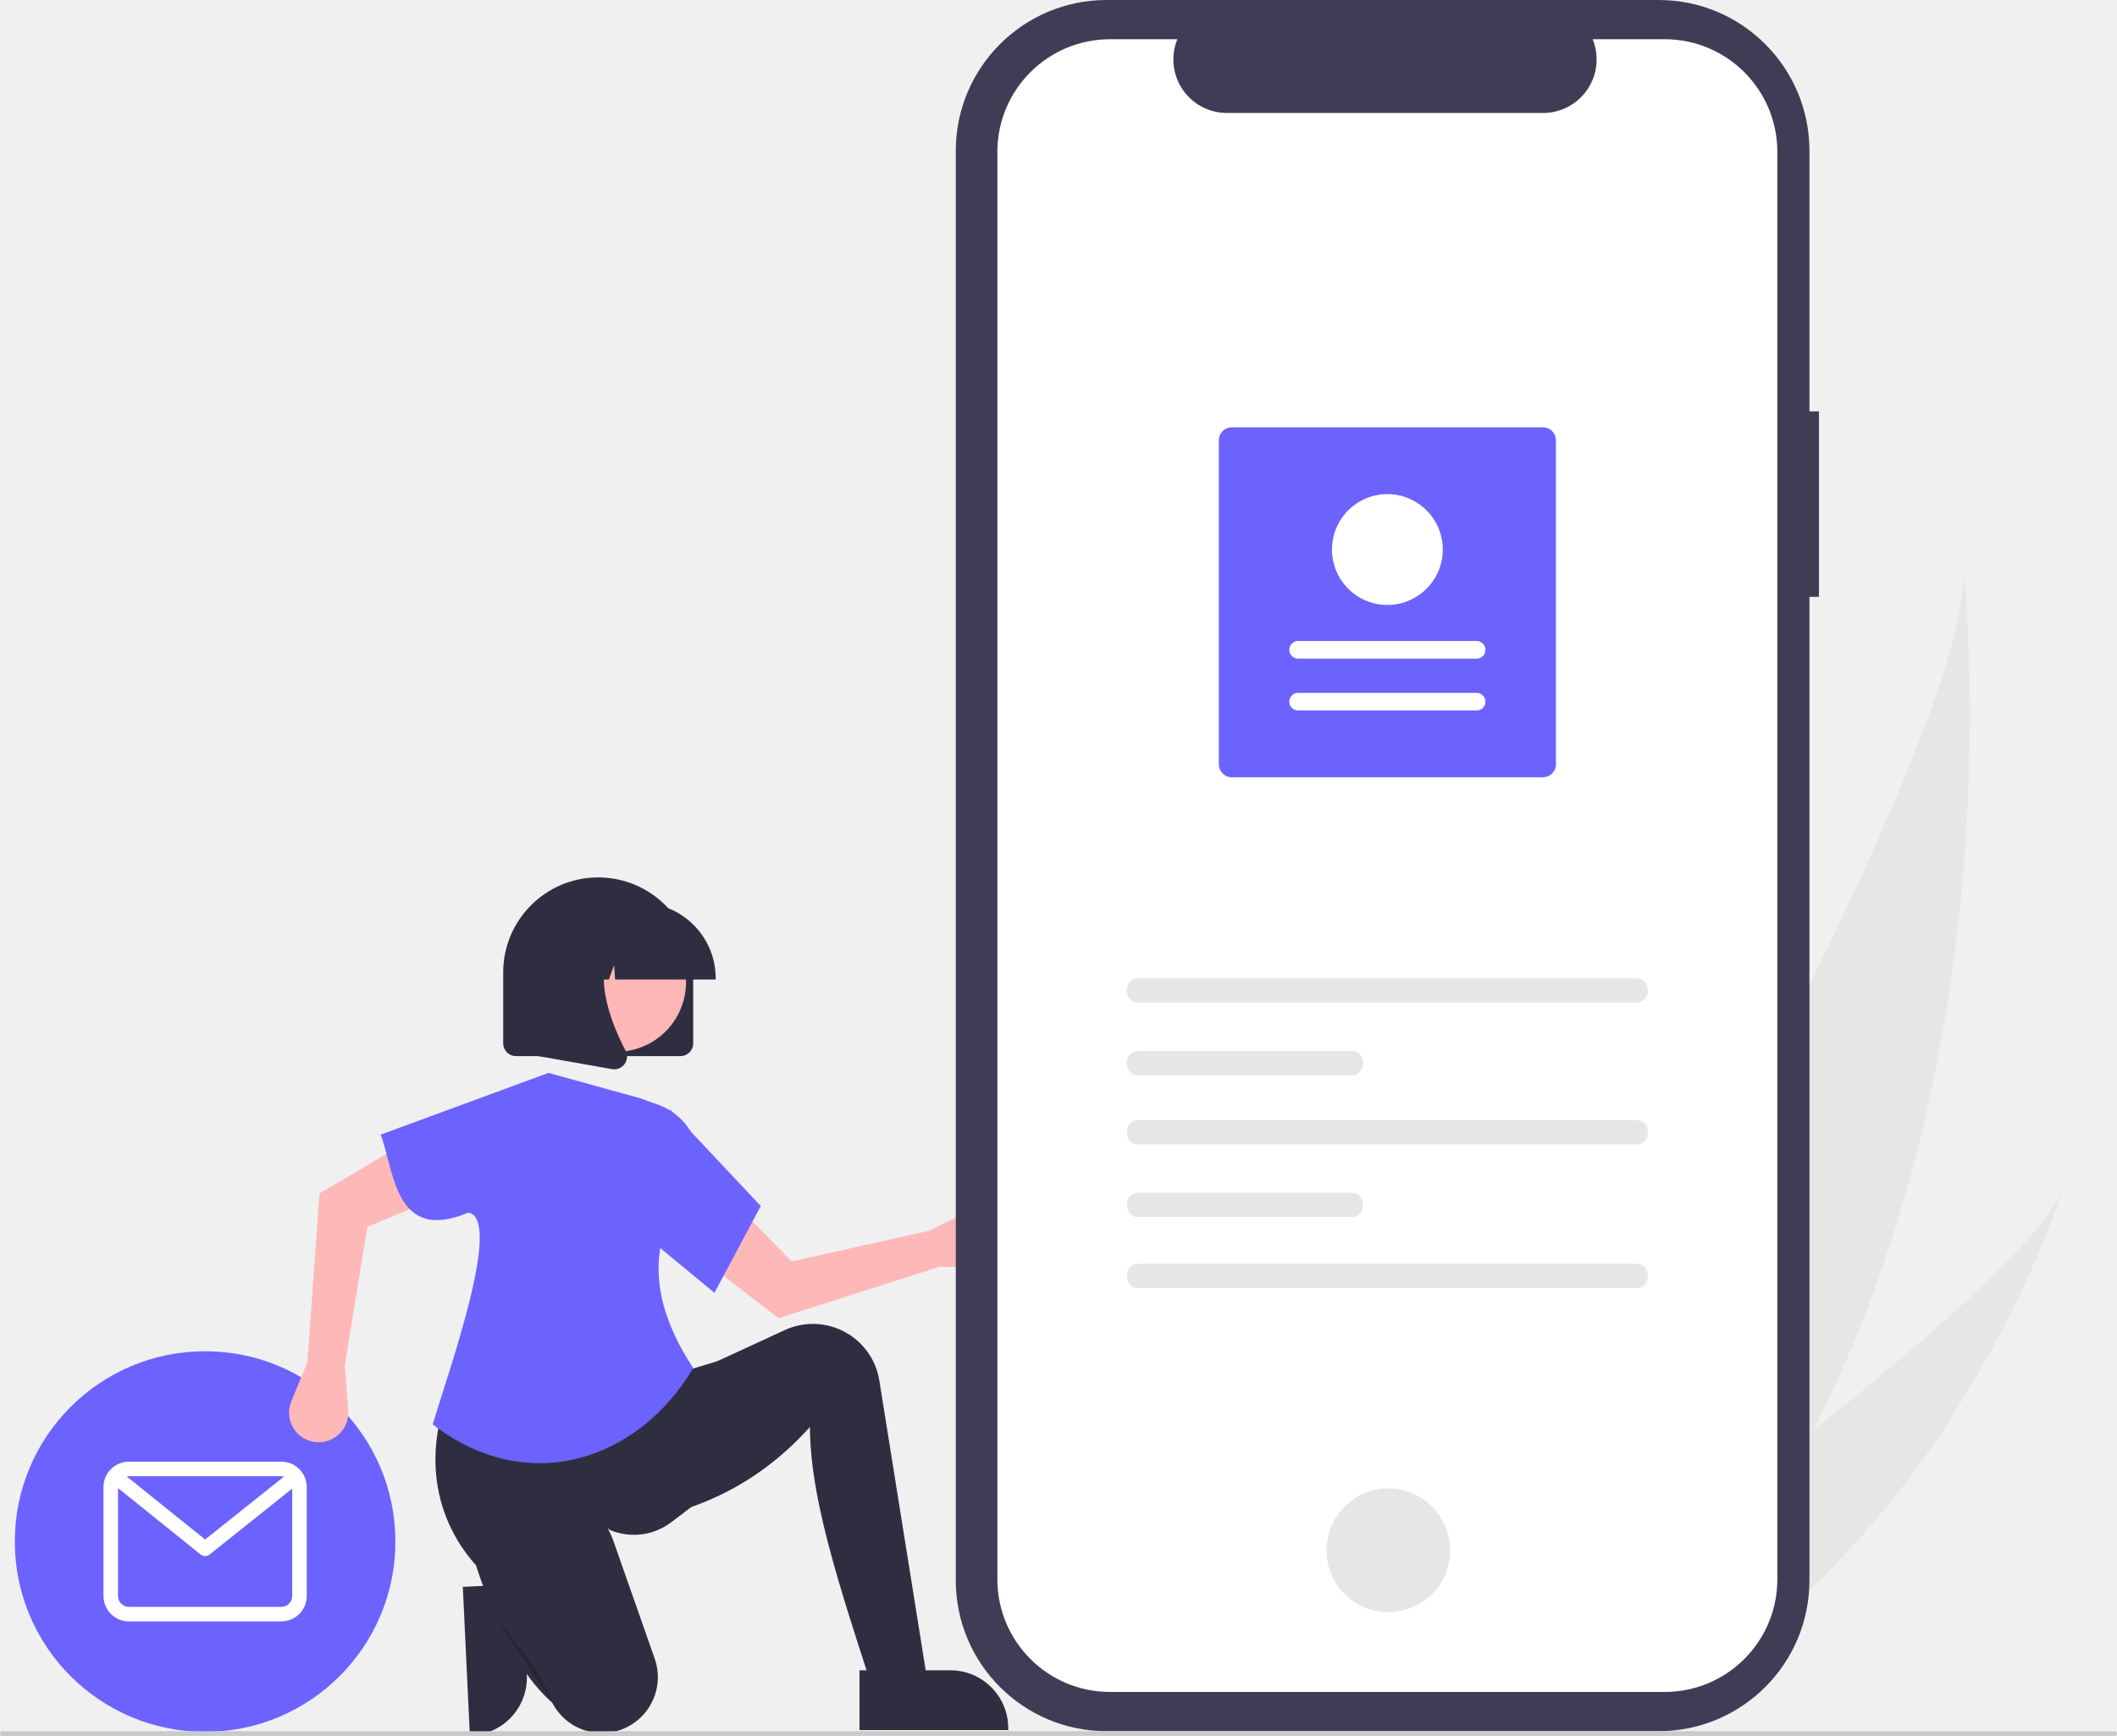
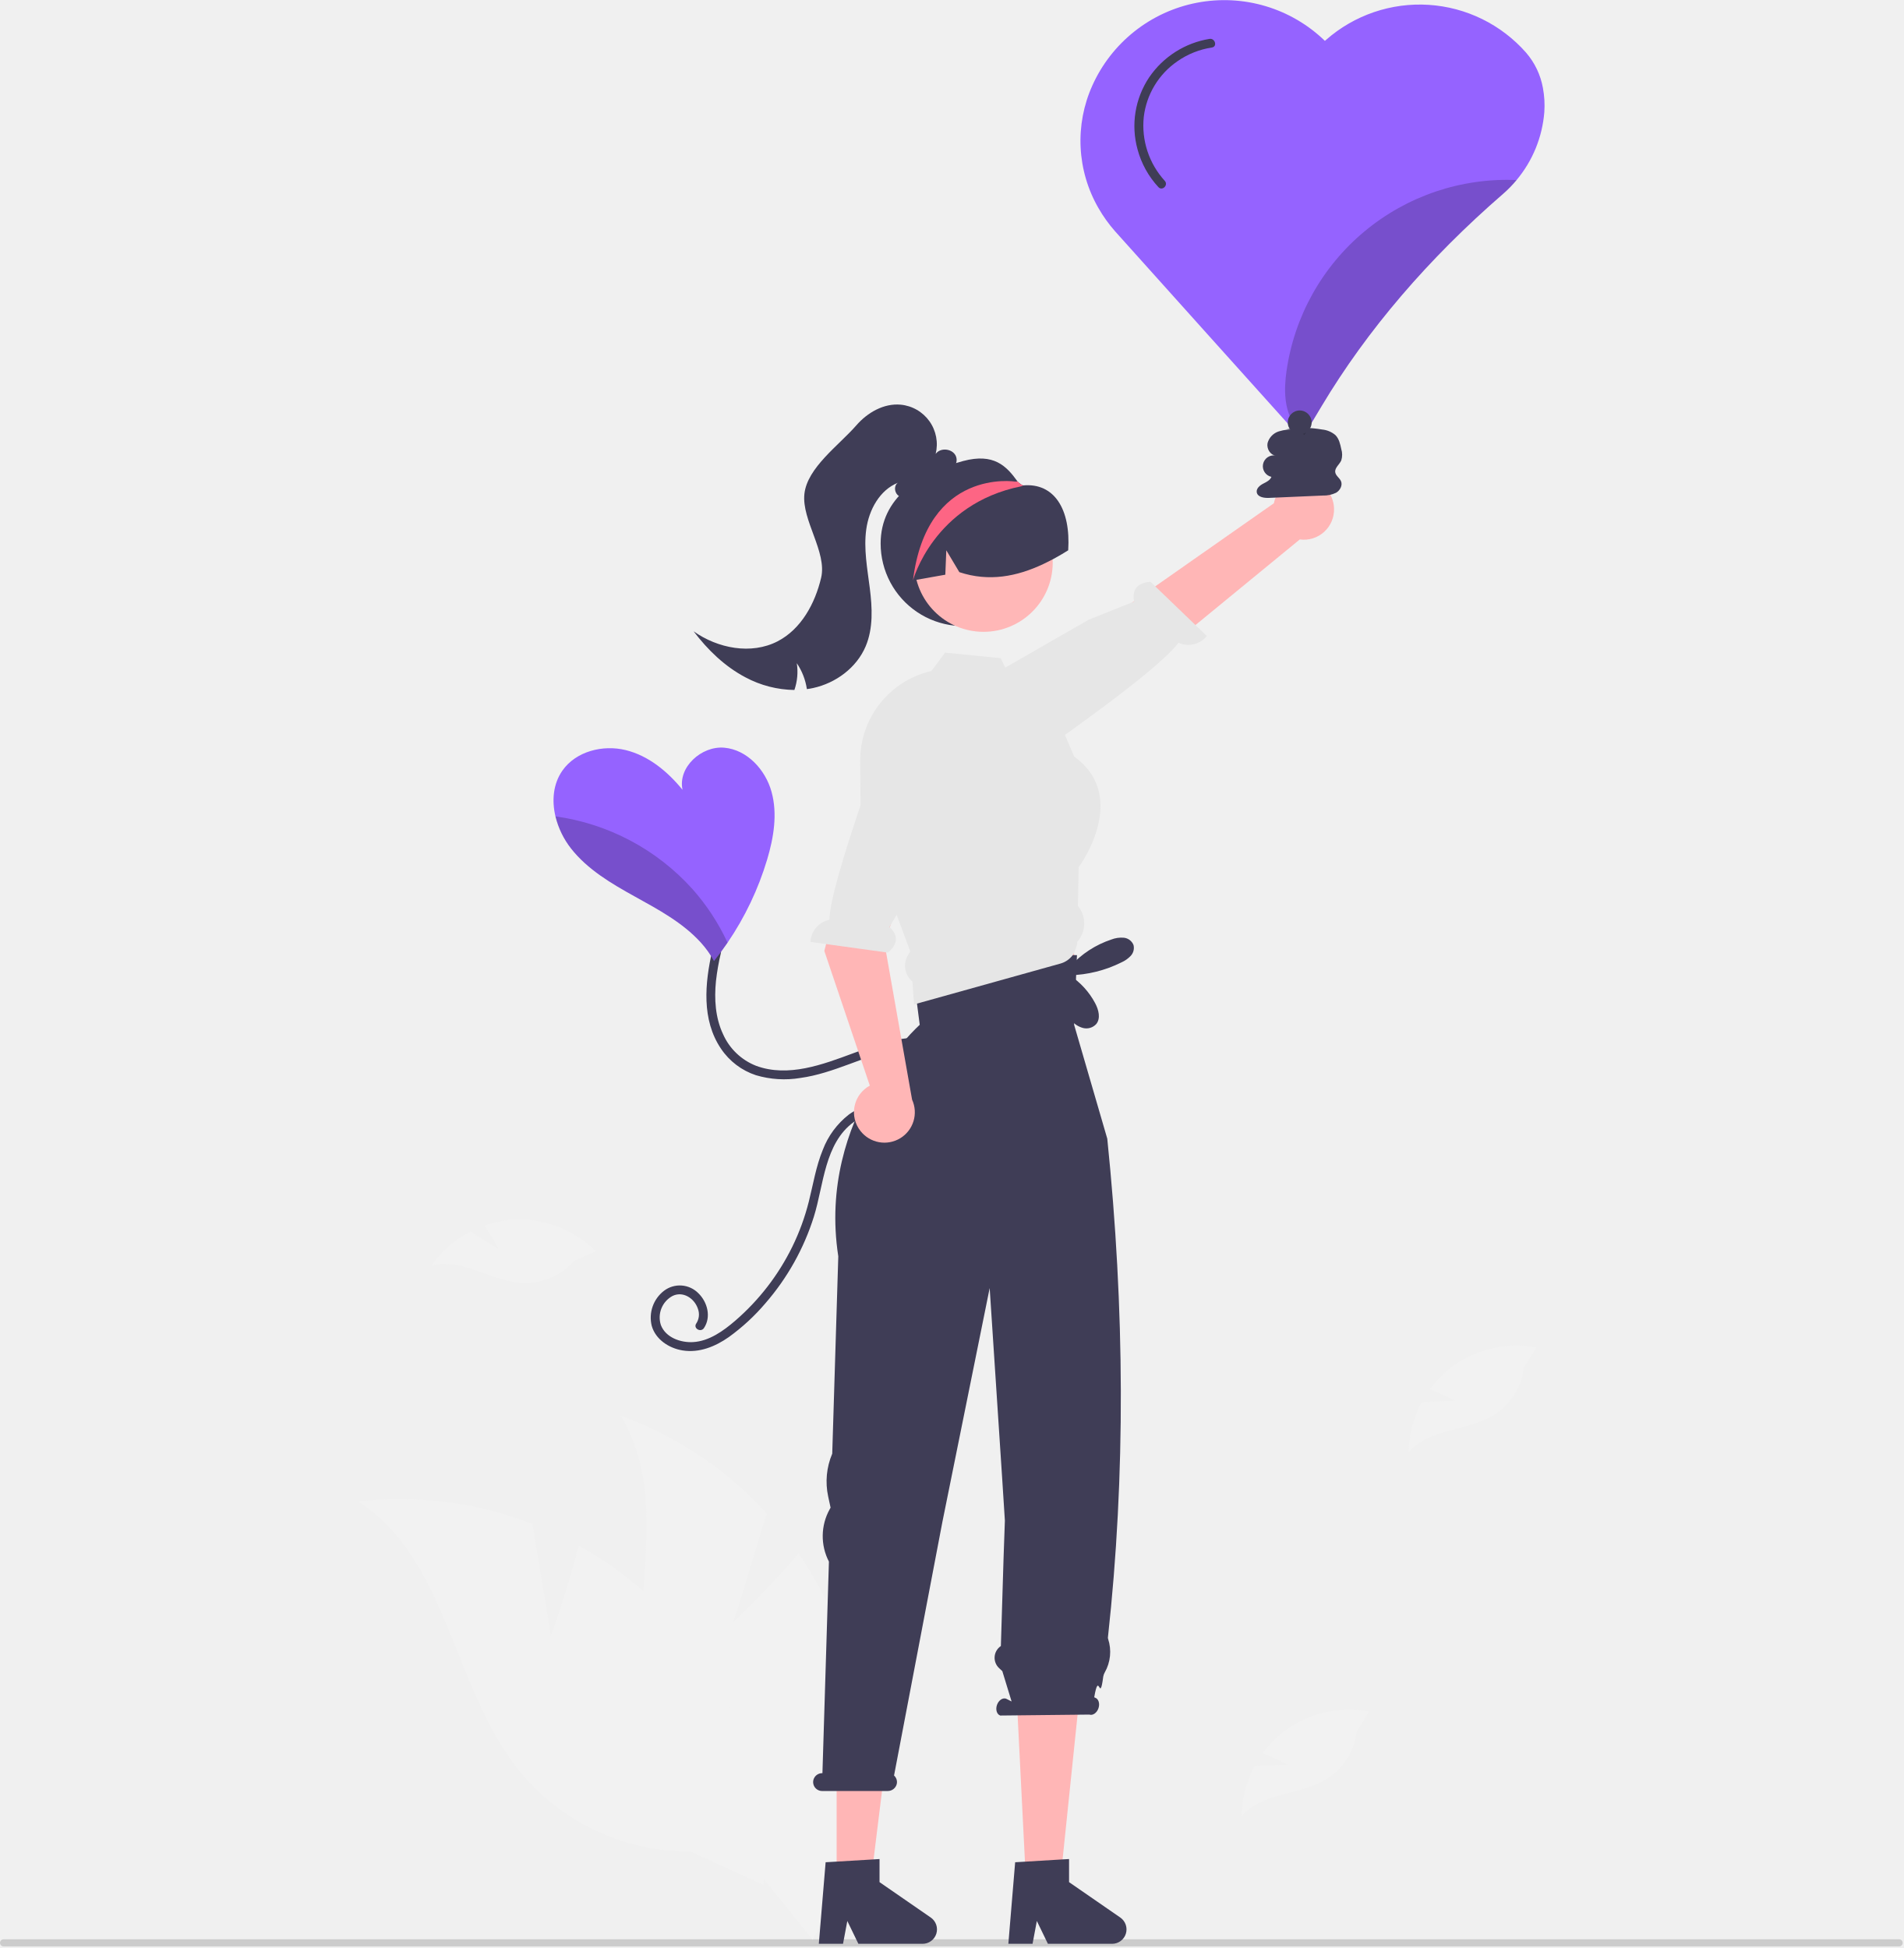
- <svg xmlns="http://www.w3.org/2000/svg" data-name="Layer 1" width="890" height="729.787" viewBox="0 0 890 729.787">
-   <path d="M374.677,751.016l1.81,38.157 0.0.002a24.345,24.345,0,0,1-23.164,25.469l-.79.037-2.964-62.474Z" transform="translate(-155 -85.10634)" fill="#2f2e41" />
-   <path d="M917.171,686.534c-18.173,35.465-41.224,69.764-70.389,100.808-.648.701-1.302,1.384-1.962,2.079l-69.101-32.713c.423-.702.886-1.491,1.385-2.353,29.683-50.787,208.865-360.591,203.203-430.758C980.966,329.384,1002.205,520.765,917.171,686.534Z" transform="translate(-155 -85.10634)" fill="#e6e6e6" />
-   <path d="M860.113,793.652c-.967.55-1.959,1.088-2.957,1.608l-51.838-24.541c.725-.514,1.569-1.122,2.539-1.806,15.881-11.403,63.105-45.613,109.314-82.38,49.658-39.511,98.152-81.964,105.354-102.228C1021.062,588.952,975.611,730.202,860.113,793.652Z" transform="translate(-155 -85.10634)" fill="#e6e6e6" />
-   <circle cx="86.23" cy="648.051" r="80" fill="#6c63ff" />
-   <path d="M273.275,699.586H209.184a10.694,10.694,0,0,0-10.682,10.682v45.779a10.694,10.694,0,0,0,10.682,10.682h64.091A10.694,10.694,0,0,0,283.957,756.046v-45.779A10.694,10.694,0,0,0,273.275,699.586Zm0,6.104a4.559,4.559,0,0,1,1.134.148l-33.172,26.461-32.978-26.515a4.58,4.58,0,0,1,.925-.094Zm0,54.935H209.184a4.583,4.583,0,0,1-4.578-4.578V710.679l34.711,27.909a3.052,3.052,0,0,0,3.815.007l34.72-27.697v45.148A4.583,4.583,0,0,1,273.275,760.624Z" transform="translate(-155 -85.10634)" fill="#fff" />
-   <path d="M549.968,617.658l17.9.147a12.454,12.454,0,0,0,12.398-14.43h0a12.454,12.454,0,0,0-17.807-9.191L545.579,602.513l-57.737,12.876-24.735-25.289-14.208,23.401,33.378,25.788Z" transform="translate(-155 -85.10634)" fill="#ffb8b8" />
-   <path d="M546.613,802.596l-21.089,4.056c-14.405-45.408-30.013-88.411-30.012-121.67-20.386,22.689-45.667,35.669-75.436,39.746l3.245-50.29,24.334-12.978,37.243-17.189a28.281,28.281,0,0,1,10.365-2.564h0a28.281,28.281,0,0,1,29.412,23.773Z" transform="translate(-155 -85.10634)" fill="#2f2e41" />
-   <path d="M445.627,718.644l-8.406,6.388a26.031,26.031,0,0,1-25.662,3.345h0C387.484,710.331,370.38,715.655,354.878,742.894c-18.594-20.985-23.182-51.295-6.587-82.651L440.355,662.27l18.656-5.678Z" transform="translate(-155 -85.10634)" fill="#2f2e41" />
-   <path d="M414.967,812.623h0a23.507,23.507,0,0,1-27.82-11.721c-8.274-7.287-15.255-17.721-21.309-30.409a235.353,235.353,0,0,1-11.167-28.683c-4.19-12.94,2.816-27.077,15.855-30.948q.582-.173,1.177-.326c17.406-4.469,35.281,5.571,41.231,22.528l17.301,49.308a23.507,23.507,0,0,1-14.398,29.964Q415.404,812.488,414.967,812.623Z" transform="translate(-155 -85.10634)" fill="#2f2e41" />
-   <path d="M362.891,764.878s20.278,22.712,24.334,35.69" transform="translate(-155 -85.10634)" opacity="0.2" style="isolation:isolate" />
-   <path d="M284.244,657.693l-6.787,16.564a12.454,12.454,0,0,0,8.791,16.872h0a12.454,12.454,0,0,0,15.149-13.118l-1.462-18.767,9.496-58.388,32.669-13.57-16.448-21.885L289.309,586.811Z" transform="translate(-155 -85.10634)" fill="#ffb8b8" />
-   <path d="M446.438,660.242c-23.306,39.147-69.767,54.306-109.56,23.652,7-23,29.6-86.567,15-89-31,13-31.045-17.523-36.843-32.799l70.569-25.956,38.123,10.545,7.815,2.773a26.42,26.42,0,0,1,17.582,24.537C433.109,597.129,421.254,621.809,446.438,660.242Z" transform="translate(-155 -85.10634)" fill="#6c63ff" />
-   <path d="M455.361,628.608,427.377,605.491l9.328-53.94,38.123,40.557Z" transform="translate(-155 -85.10634)" fill="#6c63ff" />
-   <path id="bc7f4772-a479-43ba-84b6-0038831d0625-72" data-name="b82a9922-ead1-40af-af3b-f133b244cde7" d="M919.705,258.051h-4v-109.545a63.4,63.4,0,0,0-63.4-63.4h-232.087a63.4,63.4,0,0,0-63.4,63.4v600.974a63.4,63.4,0,0,0,63.4,63.4H852.303a63.4,63.4,0,0,0,63.4-63.4V336.027h4Z" transform="translate(-155 -85.10634)" fill="#3f3d56" />
-   <path id="e7549b14-e146-4c1f-8b4f-7638ef62aaf0-73" data-name="b2a7827b-2d2c-407d-93be-35e4c67116bc" d="M854.862,101.599h-30.295a22.495,22.495,0,0,1-20.828,30.994h-132.959a22.495,22.495,0,0,1-20.827-30.991h-28.3a47.348,47.348,0,0,0-47.348,47.348v600.089a47.348,47.348,0,0,0,47.348,47.348H854.854a47.348,47.348,0,0,0,47.348-47.348v-0h0V148.947a47.348,47.348,0,0,0-47.348-47.348h.009Z" transform="translate(-155 -85.10634)" fill="#fff" />
-   <circle id="f4a12a6a-3235-4aa9-87a4-fdfa38e5097e" data-name="e6b07811-3d0f-4972-ba4c-46b0c6566e33" cx="583.658" cy="651.746" r="26" fill="#e6e6e6" />
-   <path d="M633.182,496.405c-2.458,0-4.458,2.283-4.458,5.088s2,5.088,4.458,5.088H843.325c2.458,0,4.458-2.283,4.458-5.088s-2-5.088-4.458-5.088Z" transform="translate(-155 -85.10634)" fill="#e6e6e6" />
-   <path d="M633.182,616.405c-2.458,0-4.458,2.283-4.458,5.088s2,5.088,4.458,5.088H843.325c2.458,0,4.458-2.283,4.458-5.088s-2-5.088-4.458-5.088Z" transform="translate(-155 -85.10634)" fill="#e6e6e6" />
-   <path d="M633.182,526.932c-2.458,0-4.458,2.283-4.458,5.088s2,5.088,4.458,5.088h90.425c2.458,0,4.458-2.283,4.458-5.088s-2-5.088-4.458-5.088Z" transform="translate(-155 -85.10634)" fill="#e6e6e6" />
-   <path d="M633.182,556.03c-2.458,0-4.458,2.283-4.458,5.088s2,5.088,4.458,5.088H843.325c2.458,0,4.458-2.283,4.458-5.088s-2-5.088-4.458-5.088Z" transform="translate(-155 -85.10634)" fill="#e6e6e6" />
-   <path d="M633.182,586.558c-2.458,0-4.458,2.283-4.458,5.088s2,5.088,4.458,5.088h90.425c2.458,0,4.458-2.283,4.458-5.088s-2-5.088-4.458-5.088Z" transform="translate(-155 -85.10634)" fill="#e6e6e6" />
-   <path d="M672.853,264.733H803.667a5.457,5.457,0,0,1,5.451,5.451V406.421a5.457,5.457,0,0,1-5.451,5.451H672.853a5.457,5.457,0,0,1-5.451-5.451V270.184A5.457,5.457,0,0,1,672.853,264.733Z" transform="translate(-155 -85.10634)" fill="#6c63ff" />
-   <path d="M775.793,383.777a3.7,3.7,0,1,0,.004-7.401H700.727a3.7,3.7,0,1,0-.004,7.401H775.793Z" transform="translate(-155 -85.10634)" fill="#fff" />
-   <path d="M775.793,361.975a3.7,3.7,0,0,0,0-7.401H700.727a3.7,3.7,0,1,0-.004,7.401H775.793Z" transform="translate(-155 -85.10634)" fill="#fff" />
-   <path d="M738.26,292.828a23.293,23.293,0,1,1-23.293,23.293v0A23.319,23.319,0,0,1,738.26,292.828Z" transform="translate(-155 -85.10634)" fill="#fff" />
-   <path d="M441.064,529.077H371.914a5.371,5.371,0,0,1-5.365-5.365V493.906a39.94,39.94,0,1,1,79.88,0v29.806A5.371,5.371,0,0,1,441.064,529.077Z" transform="translate(-155 -85.10634)" fill="#2f2e41" />
-   <circle cx="414.124" cy="497.999" r="29.283" transform="translate(-376.4859 537.3971) rotate(-61.33682)" fill="#ffb6b6" />
-   <path d="M455.878,496.886H413.595l-.434-6.071-2.168,6.071h-6.511l-.859-12.032-4.297,12.032h-12.598V496.29a31.63,31.63,0,0,1,31.594-31.594h5.961A31.63,31.63,0,0,1,455.878,496.29Z" transform="translate(-155 -85.10634)" fill="#2f2e41" />
-   <path d="M413.248,534.64a5.481,5.481,0,0,1-.949-.084l-30.962-5.463V477.923h34.083l-.844.984c-11.74,13.692-2.895,35.894,3.422,47.91a5.286,5.286,0,0,1-.42,5.612A5.344,5.344,0,0,1,413.248,534.64Z" transform="translate(-155 -85.10634)" fill="#2f2e41" />
-   <path d="M516.333,787.282l38.2-.002h.002A24.345,24.345,0,0,1,578.878,811.624v.791l-62.544.002Z" transform="translate(-155 -85.10634)" fill="#2f2e41" />
-   <path d="M1044,814.894H156a1,1,0,0,1,0-2h888a1,1,0,0,1,0,2Z" transform="translate(-155 -85.10634)" fill="#cacaca" />
+ <svg xmlns="http://www.w3.org/2000/svg" width="638" height="653" viewBox="0 0 638 653" fill="none">
+   <g clip-path="url(#clip0_2935_423)">
+     <path d="M637.67 651.268C637.671 651.425 637.64 651.58 637.58 651.724C637.521 651.869 637.433 652 637.323 652.111C637.212 652.221 637.081 652.309 636.936 652.369C636.791 652.428 636.636 652.459 636.48 652.458H1.19C0.874 652.458 0.572 652.333 0.349 652.11C0.125 651.886 0 651.584 0 651.268C0 650.953 0.125 650.65 0.349 650.427C0.572 650.204 0.874 650.078 1.19 650.078H636.48C636.636 650.078 636.791 650.108 636.936 650.168C637.08 650.227 637.212 650.315 637.323 650.426C637.433 650.536 637.521 650.668 637.58 650.812C637.64 650.957 637.671 651.112 637.67 651.268Z" fill="#CCCCCC" />
+     <path d="M517.096 29.477C516.312 25.111 514.371 21.037 511.476 17.677C507.359 12.99 502.358 9.161 496.761 6.407C491.163 3.653 485.078 2.029 478.853 1.627C472.628 1.225 466.384 2.053 460.479 4.064C454.574 6.075 449.122 9.229 444.436 13.347L444.036 13.707C438.442 8.285 431.624 4.291 424.159 2.065C416.694 -0.162 408.802 -0.556 401.152 0.916C393.502 2.388 386.32 5.682 380.214 10.52C374.108 15.358 369.258 21.596 366.076 28.707C363.152 35.214 361.811 42.321 362.164 49.446C362.517 56.571 364.553 63.511 368.106 69.697C369.7 72.486 371.573 75.106 373.696 77.517C375.886 80.017 435.006 145.787 435.596 146.447C435.667 146.529 435.754 146.595 435.853 146.639C435.951 146.684 436.058 146.707 436.166 146.707C436.186 146.707 436.216 146.697 436.246 146.697C436.288 146.696 436.329 146.686 436.366 146.667C436.561 146.619 436.73 146.497 436.836 146.327L437.146 145.817L437.516 145.187L442.986 136.047C458.156 110.697 478.606 86.777 503.776 64.957C505.397 63.55 506.899 62.011 508.266 60.357C513.652 53.918 516.902 45.964 517.566 37.597C517.756 34.881 517.598 32.152 517.096 29.477Z" fill="#9563FF" />
+     <path d="M245.859 543.634L256.993 507.374C243.597 492.63 226.804 481.379 208.073 474.598C226.373 504.916 208.64 544.468 216.03 579.102C218.417 589.886 223.201 599.995 230.026 608.68C236.852 617.364 245.544 624.401 255.459 629.269L272.355 650.204C281.213 634.729 286.61 617.517 288.175 599.755C289.741 581.993 287.436 564.102 281.422 547.316C277.954 537.933 273.319 529.023 267.625 520.798C257.585 532.602 245.859 543.634 245.859 543.634Z" fill="#F2F2F2" />
+     <path d="M184.638 548.268L178.432 510.847C159.866 503.625 139.818 501.044 120.028 503.329C149.93 522.304 151.697 565.613 173.757 593.316C180.704 601.904 189.494 608.818 199.476 613.547C209.458 618.276 220.376 620.698 231.422 620.633L255.881 631.835C256.907 614.034 254.062 596.222 247.541 579.626C241.021 563.03 230.979 548.045 218.11 535.703C210.821 528.851 202.699 522.944 193.935 518.121C190.212 533.164 184.638 548.268 184.638 548.268Z" fill="#F2F2F2" />
+     <path d="M306.87 302.877L303.796 310.027L308.82 335.423L360.075 328.296L359.666 297.33L358.637 290.547L306.87 302.877Z" fill="#FFB6B6" />
+     <path d="M280.389 632.005H291.697L297.078 588.389H280.389V632.005Z" fill="#FFB6B6" />
+     <path d="M311.938 642.786L294.768 630.923V623.178L292.772 623.302L280.389 624.04L276.703 624.255L274.423 651.597H282.532L283.972 643.942L287.681 651.597H309.194C310.224 651.597 311.227 651.267 312.057 650.656C312.887 650.045 313.5 649.184 313.806 648.201C314.113 647.217 314.097 646.161 313.761 645.187C313.425 644.213 312.786 643.371 311.938 642.786Z" fill="#3F3D56" />
+     <path d="M343.907 632.005H355.215L361.867 567.792L340.619 566.521L343.907 632.005Z" fill="#FFB6B6" />
+     <path d="M375.457 642.786L358.287 630.923V623.178L356.11 623.302L343.511 624.062L340.222 624.255L337.942 651.597H346.051L347.491 643.942L351.2 651.597H372.713C373.743 651.597 374.746 651.267 375.576 650.656C376.406 650.045 377.019 649.184 377.325 648.201C377.631 647.217 377.616 646.161 377.28 645.187C376.944 644.213 376.305 643.371 375.457 642.786Z" fill="#3F3D56" />
+     <path d="M275.589 594.391H275.633L277.808 523.473C276.4 520.758 275.686 517.738 275.729 514.68C275.771 511.623 276.569 508.623 278.051 505.949L278.362 505.385L277.555 501.643C276.518 496.835 276.994 491.824 278.917 487.297L280.946 421.143C273.698 374.169 308.24 343.535 308.24 343.535L305.066 318.914L360.936 320.184L359.986 343.535L371.095 381.703C376.941 438.662 377.289 494.464 371.308 548.934C371.296 549.09 371.319 549.248 371.376 549.394C371.983 551.239 372.197 553.191 372.003 555.124C371.81 557.056 371.214 558.927 370.253 560.616C370.004 561.046 369.833 561.518 369.747 562.008C368.515 571.557 368.355 559.478 366.722 568.943L367.04 569.103C368.184 569.498 368.674 571.083 368.136 572.643C367.597 574.203 366.234 575.148 365.09 574.753L335.223 575.072C334.079 574.677 333.588 573.093 334.126 571.532C334.665 569.972 336.029 569.028 337.173 569.422L339.031 570.362L335.922 560.192L334.833 559.174C334.31 558.687 333.905 558.088 333.648 557.422C333.39 556.755 333.286 556.04 333.344 555.328C333.402 554.616 333.62 553.926 333.982 553.311C334.344 552.695 334.841 552.169 335.435 551.773L336.338 522.245L336.778 509.745L335.872 495.564L331.683 431.779L315.828 510.217L299.633 595.181C300.01 595.522 300.294 595.954 300.457 596.436C300.62 596.918 300.656 597.434 300.561 597.934C300.412 598.632 300.025 599.257 299.466 599.701C298.906 600.146 298.21 600.381 297.496 600.368H275.51C275.049 600.368 274.594 600.261 274.182 600.056C273.769 599.851 273.409 599.554 273.13 599.187C272.85 598.82 272.66 598.393 272.573 597.941C272.485 597.488 272.504 597.022 272.626 596.577C272.812 595.938 273.202 595.378 273.738 594.983C274.273 594.588 274.924 594.38 275.589 594.391Z" fill="#3F3D56" />
+     <path d="M295.14 182.202C295.139 186.73 296.249 191.189 298.372 195.188C300.496 199.187 303.57 202.603 307.322 205.137C311.074 207.671 315.392 209.245 319.894 209.721C324.397 210.197 328.948 209.56 333.147 207.867C337.347 206.174 341.066 203.475 343.979 200.009C346.892 196.542 348.91 192.414 349.854 187.986C350.799 183.557 350.643 178.965 349.399 174.611C348.154 170.258 345.861 166.276 342.718 163.016L342.586 162.884C342.364 162.651 342.143 162.419 341.911 162.197L341.906 162.197L341.903 162.194L341.9 162.191L341.9 162.186C341.582 161.955 341.29 161.692 341.025 161.401C337.291 156.183 333.057 151.807 322.802 154.541C308.037 158.476 295.14 166.922 295.14 182.202Z" fill="#3F3D56" />
+     <path d="M447.091 170.361C447.154 171.841 446.892 173.317 446.322 174.684C445.753 176.052 444.891 177.278 443.796 178.276C442.702 179.274 441.402 180.02 439.988 180.462C438.574 180.903 437.08 181.029 435.612 180.831L364.275 239.378L353.378 220.226L426.927 168.699C427.424 166.255 428.799 164.078 430.794 162.58C432.788 161.083 435.262 160.369 437.748 160.574C440.233 160.778 442.557 161.888 444.279 163.692C446.001 165.496 447.002 167.869 447.091 170.361Z" fill="#FFB6B6" />
+     <path d="M334.152 256.643C334.152 256.643 336.476 261.465 345.515 254.616C352.751 249.132 387.296 225.474 394.969 215.473C396.579 216.201 398.386 216.372 400.104 215.96C401.822 215.548 403.354 214.576 404.459 213.197L385.585 195.025C379.663 195.425 379.602 199.388 380.109 201.664L364.941 207.691L325.435 230.389L332.411 253.187L334.152 256.643Z" fill="#E6E6E6" />
+     <path d="M329.617 211.797C342.428 211.797 352.812 201.412 352.812 188.602C352.812 175.791 342.428 165.406 329.617 165.406C316.807 165.406 306.422 175.791 306.422 188.602C306.422 201.412 316.807 211.797 329.617 211.797Z" fill="#FFB7B7" />
+     <path d="M361.259 303.656L361.497 290.716C362.438 289.424 370.331 278.14 368.562 266.867C367.734 261.56 364.853 257.103 360.022 253.633L356.904 246.375L352.288 235.646L338.781 227.606L336.91 223.795L335.368 220.631L316.735 218.771L312.142 224.952L312.052 224.964C307.831 225.923 303.867 227.779 300.427 230.407C296.652 233.272 293.591 236.972 291.486 241.218C289.38 245.464 288.288 250.141 288.293 254.88L288.406 269.918L288.429 272.072L288.44 274.159L300.065 305.448L300.507 306.661L305.066 318.92L304.283 320.213C303.441 321.62 303.13 323.282 303.406 324.898C303.683 326.515 304.529 327.978 305.792 329.025L306.336 336.691L307.323 336.419L312.936 334.854L355.395 323.003C356.994 322.557 358.406 321.606 359.421 320.293C359.458 320.245 359.492 320.196 359.523 320.145C359.691 319.937 359.84 319.713 359.966 319.476C360.93 317.038 361.032 316.38 361.043 315.7C362.453 314.094 363.267 312.052 363.349 309.917C363.432 307.782 362.778 305.683 361.497 303.974L361.259 303.656Z" fill="#E6E6E6" />
+     <path d="M305.342 194.684C305.552 194.65 305.762 194.606 305.973 194.573C309.591 193.931 313.209 193.301 316.816 192.648L317.148 184.471L321.518 191.796C331.488 195.104 340.815 193.234 349.59 189.107C352.484 187.733 355.292 186.185 357.999 184.471C358.89 170.642 353.299 161.789 342.895 162.718C342.515 162.752 342.243 162.364 341.911 162.198L341.906 162.197L341.903 162.195L341.9 162.191L341.9 162.187C341.335 161.921 340.76 161.667 340.185 161.434C335.68 159.674 330.769 159.228 326.021 160.149C321.273 161.069 316.884 163.318 313.364 166.635C306.283 173.395 303.096 184.559 305.342 194.684Z" fill="#3F3D56" />
+     <path d="M320.455 155.208C320.223 156.007 319.764 156.721 319.134 157.265C318.504 157.808 317.73 158.157 316.905 158.27C313.787 162.125 310.214 166.208 305.327 166.979C303.93 167.276 302.472 167.024 301.255 166.276C301.107 166.183 300.97 166.072 300.847 165.947C299.69 164.847 299.6 162.636 300.972 161.808C294.825 164.246 291.23 170.88 290.323 177.424C289.416 183.967 290.675 190.579 291.502 197.134C292.33 203.689 292.693 210.572 290.119 216.662C287.08 223.841 280.094 229.001 272.473 230.645C271.792 230.793 271.112 230.917 270.42 230.997C269.961 227.884 268.805 224.915 267.041 222.31C267.507 225.325 267.231 228.408 266.236 231.292C260.505 231.212 254.877 229.758 249.826 227.05C242.919 223.41 237.17 217.853 232.463 211.627C240.572 217.377 251.776 219.532 260.599 214.984C268.492 210.901 273.153 202.328 275.195 193.686C277.236 185.033 268.656 174.432 269.586 165.598C270.527 156.763 281.182 149.265 287.011 142.563C290.731 138.287 296.22 135.123 301.879 135.656C303.79 135.838 305.64 136.43 307.301 137.392C308.963 138.353 310.398 139.661 311.509 141.227C312.62 142.793 313.38 144.58 313.738 146.466C314.095 148.352 314.043 150.293 313.583 152.157C315.193 149.877 319.355 150.376 320.387 152.973C320.664 153.689 320.688 154.477 320.455 155.208Z" fill="#3F3D56" />
+     <path d="M305.973 194.573C305.973 194.573 312.844 168.925 342.298 163.005C342.331 162.994 342.442 162.95 342.586 162.884C342.674 162.828 342.785 162.773 342.895 162.718C342.563 162.53 342.243 162.364 341.911 162.198L341.906 162.197L341.903 162.194L341.9 162.191L341.9 162.187C341.612 161.921 341.324 161.656 341.025 161.401L340.185 161.434C340.185 161.434 310.631 156.754 305.973 194.573Z" fill="#FD6584" />
+     <path d="M379.893 316.796C379.63 316.128 379.188 315.546 378.616 315.113C378.044 314.68 377.364 314.412 376.65 314.34C375.219 314.215 373.779 314.424 372.442 314.949C367.195 316.696 362.485 319.759 358.759 323.844L358.822 326.44C357.073 328.672 356.139 331.435 356.176 334.271C356.213 337.106 357.219 339.844 359.026 342.029C360.047 343.287 361.44 344.189 363.005 344.605C363.787 344.8 364.607 344.78 365.379 344.547C366.151 344.315 366.846 343.878 367.39 343.283C368.958 341.373 368.2 338.497 367.048 336.311C365.036 332.51 362.091 329.282 358.491 326.929C364.503 326.776 370.409 325.308 375.793 322.628C376.986 322.106 378.063 321.351 378.959 320.407C379.402 319.93 379.72 319.35 379.883 318.719C380.046 318.089 380.049 317.428 379.893 316.796Z" fill="#3F3D56" />
+     <path d="M487.702 469.549L476.477 469.994C473.671 475.183 472.173 480.979 472.115 486.878C478.793 478.791 491.584 479.868 500.538 474.407C503.318 472.683 505.673 470.355 507.431 467.596C509.188 464.837 510.303 461.718 510.691 458.47L514.884 451.696C509.691 450.738 504.352 450.917 499.235 452.222C494.118 453.526 489.345 455.924 485.244 459.251C482.962 461.14 480.927 463.309 479.186 465.706C483.469 467.355 487.702 469.549 487.702 469.549Z" fill="#F2F2F2" />
+     <path d="M431.702 591.549L420.477 591.994C417.671 597.183 416.173 602.979 416.115 608.878C422.793 600.791 435.584 601.868 444.538 596.407C447.318 594.683 449.673 592.355 451.431 589.596C453.188 586.837 454.303 583.718 454.691 580.47L458.884 573.696C453.691 572.738 448.352 572.917 443.235 574.222C438.118 575.526 433.345 577.924 429.244 581.251C426.962 583.14 424.927 585.309 423.186 587.706C427.469 589.355 431.702 591.549 431.702 591.549Z" fill="#F2F2F2" />
+     <path d="M167.164 418.813L157.65 412.84C152.403 415.538 147.894 419.475 144.514 424.311C154.593 421.408 164.54 429.521 175.013 430.071C178.281 430.218 181.54 429.627 184.549 428.343C187.557 427.059 190.238 425.114 192.393 422.653L199.679 419.431C195.935 415.707 191.427 412.84 186.468 411.027C181.508 409.213 176.215 408.496 170.952 408.926C168.001 409.196 165.097 409.836 162.307 410.832C164.91 414.611 167.164 418.813 167.164 418.813Z" fill="#F2F2F2" />
+     <path d="M447.499 158.309C447.275 156.806 448.906 155.735 449.516 154.343C449.908 153.101 449.908 151.768 449.515 150.526C449.163 148.838 448.758 147.049 447.536 145.833C446.288 144.784 444.75 144.139 443.126 143.984C439.18 143.295 435.151 143.224 431.183 143.773L434.193 143.956C432.298 143.835 430.396 144.056 428.579 144.607C427.672 144.894 426.853 145.403 426.195 146.088C425.536 146.774 425.061 147.613 424.812 148.53C424.44 150.388 425.71 152.564 427.598 152.723C426.655 152.531 425.675 152.72 424.871 153.249C424.067 153.778 423.505 154.603 423.307 155.545C423.11 156.486 423.294 157.468 423.818 158.275C424.342 159.082 425.164 159.649 426.105 159.851C425.67 161.025 424.378 161.587 423.272 162.173C422.165 162.759 421.001 163.763 421.188 165.001C421.435 166.638 423.622 166.974 425.276 166.902L443.278 166.116C444.829 166.172 446.369 165.852 447.769 165.184C449.104 164.406 450.034 162.7 449.418 161.283C448.942 160.189 447.675 159.489 447.499 158.309Z" fill="#3F3D56" />
+     <path d="M238.708 318.649C236.234 329.519 235.058 341.842 241.657 351.569C244.462 355.742 248.578 358.86 253.355 360.431C258.189 361.864 263.287 362.177 268.261 361.346C279.517 359.787 289.52 353.924 300.589 351.648C305.474 350.644 310.658 350.312 315.361 352.245C318.884 353.693 322.596 356.605 322.612 360.759C322.63 365.025 318.925 367.857 315.24 369.168C310.324 370.918 305.214 370.241 300.114 370.02C294.622 369.783 289.021 370.279 284.458 373.643C280.534 376.706 277.524 380.786 275.757 385.44C273.464 391.006 272.533 396.991 271.066 402.798C269.755 408.019 267.901 413.089 265.534 417.924C260.889 427.4 254.377 435.84 246.39 442.738C242.451 446.128 237.664 449.582 232.284 449.893C228.135 450.133 223.091 448.389 221.491 444.186C220.897 442.371 220.955 440.406 221.656 438.63C222.356 436.853 223.655 435.377 225.328 434.457C228.884 432.662 232.757 435.222 233.905 438.736C234.207 439.546 234.312 440.415 234.213 441.274C234.114 442.132 233.813 442.955 233.335 443.675C232.257 445.283 234.854 446.786 235.925 445.189C238.412 441.481 237.112 436.494 234.067 433.523C232.581 432.008 230.594 431.086 228.478 430.928C226.363 430.771 224.261 431.388 222.568 432.666C220.808 434.006 219.477 435.831 218.739 437.916C218.002 440.002 217.889 442.257 218.414 444.406C219.694 449.022 224.23 451.959 228.76 452.686C234.354 453.585 239.738 451.386 244.254 448.21C248.784 444.939 252.904 441.134 256.523 436.877C263.88 428.415 269.411 418.526 272.769 407.828C276.071 397.247 276.311 383.268 286.123 376.122C291.172 372.445 297.358 372.853 303.278 373.191C308.503 373.489 313.601 373.435 318.395 371.069C322.353 369.115 325.547 365.51 325.613 360.916C325.68 356.279 322.387 352.55 318.508 350.438C308.26 344.857 295.954 349.358 285.886 353.087C275.762 356.836 264.202 361.237 253.443 357.291C248.477 355.362 244.479 351.541 242.325 346.669C239.72 341.143 239.349 334.874 239.951 328.878C240.306 325.703 240.857 322.553 241.601 319.447C242.028 317.567 239.137 316.764 238.708 318.649Z" fill="#3F3D56" />
+     <path d="M288.393 379.137C287.472 377.977 286.816 376.63 286.472 375.189C286.128 373.748 286.104 372.249 286.401 370.798C286.699 369.347 287.311 367.979 288.195 366.79C289.079 365.601 290.212 364.621 291.516 363.918L276.267 318.773L288.719 270.932L308.797 280.009L296.407 316.094L305.677 368.619C306.713 370.888 306.881 373.457 306.15 375.842C305.418 378.226 303.837 380.259 301.707 381.555C299.576 382.852 297.044 383.322 294.59 382.876C292.137 382.43 289.932 381.1 288.393 379.137Z" fill="#FFB6B6" />
+     <path d="M306.772 231.514C306.772 231.514 302.056 228.982 298.776 239.838C296.151 248.529 278.282 295.718 277.96 308.32C276.23 308.679 274.668 309.603 273.522 310.947C272.375 312.291 271.708 313.978 271.625 315.743L297.577 319.334C302.131 315.527 299.849 312.286 298.1 310.745L306.939 295.772L325.414 255.352L310.213 233.284L306.772 231.514Z" fill="#E6E6E6" />
+     <path d="M257.096 288.158C254.129 298.062 249.657 307.452 243.836 315.998C242.396 318.098 240.883 320.144 239.296 322.138C238.063 319.896 236.569 317.808 234.846 315.918C228.796 309.268 220.686 304.918 212.816 300.558C204.946 296.198 196.956 291.518 191.396 284.448C188.901 281.265 187.115 277.586 186.156 273.658C184.896 268.328 185.376 262.768 188.486 258.318C193.006 251.848 202.016 249.568 209.676 251.438C217.346 253.308 223.766 258.638 228.746 264.758C227.116 257.238 235.046 249.978 242.716 250.638C250.386 251.308 256.536 258.008 258.576 265.428C260.626 272.838 259.296 280.778 257.096 288.158Z" fill="#9563FF" />
+     <path d="M405.362 13.033C401.298 13.697 397.411 15.179 393.937 17.391C390.463 19.602 387.475 22.496 385.154 25.897C382.801 29.409 381.233 33.387 380.558 37.559C379.882 41.732 380.115 46.001 381.24 50.076C382.504 54.801 384.904 59.144 388.232 62.728C389.55 64.145 391.668 62.02 390.353 60.607C387.733 57.731 385.752 54.332 384.541 50.635C383.331 46.937 382.919 43.025 383.333 39.156C383.778 35.438 385.009 31.857 386.945 28.652C388.881 25.446 391.477 22.69 394.561 20.565C398.017 18.143 401.987 16.555 406.159 15.926C408.062 15.64 407.253 12.749 405.362 13.033Z" fill="#3F3D56" />
+     <g opacity="0.2">
+       <path d="M508.266 60.358C506.898 62.013 505.397 63.551 503.776 64.958C478.606 86.778 458.156 110.698 442.986 136.048L437.516 145.188L437.146 145.818C435.857 144.848 434.733 143.676 433.816 142.348C430.316 137.258 430.296 130.568 431.156 124.448C433.757 106.098 443.093 89.372 457.346 77.526C471.599 65.68 489.75 59.56 508.266 60.358Z" fill="black" />
+     </g>
+     <g opacity="0.2">
+       <path d="M243.836 315.998C242.396 318.098 240.883 320.145 239.296 322.138C238.063 319.897 236.569 317.809 234.846 315.918C228.796 309.268 220.686 304.918 212.816 300.558C204.946 296.198 196.956 291.518 191.396 284.448C188.901 281.266 187.115 277.587 186.156 273.658C203.848 276.111 220.104 284.735 232.056 298.008C236.841 303.397 240.81 309.458 243.836 315.998Z" fill="black" />
+     </g>
+     <path d="M435.586 145.598C437.795 145.598 439.586 143.807 439.586 141.598C439.586 139.389 437.795 137.598 435.586 137.598C433.377 137.598 431.586 139.389 431.586 141.598C431.586 143.807 433.377 145.598 435.586 145.598Z" fill="#3F3D56" />
+   </g>
+   <defs>
+     <clipPath id="clip0_2935_423">
+       <rect width="637.67" height="652.457" fill="white" />
+     </clipPath>
+   </defs>
</svg>
